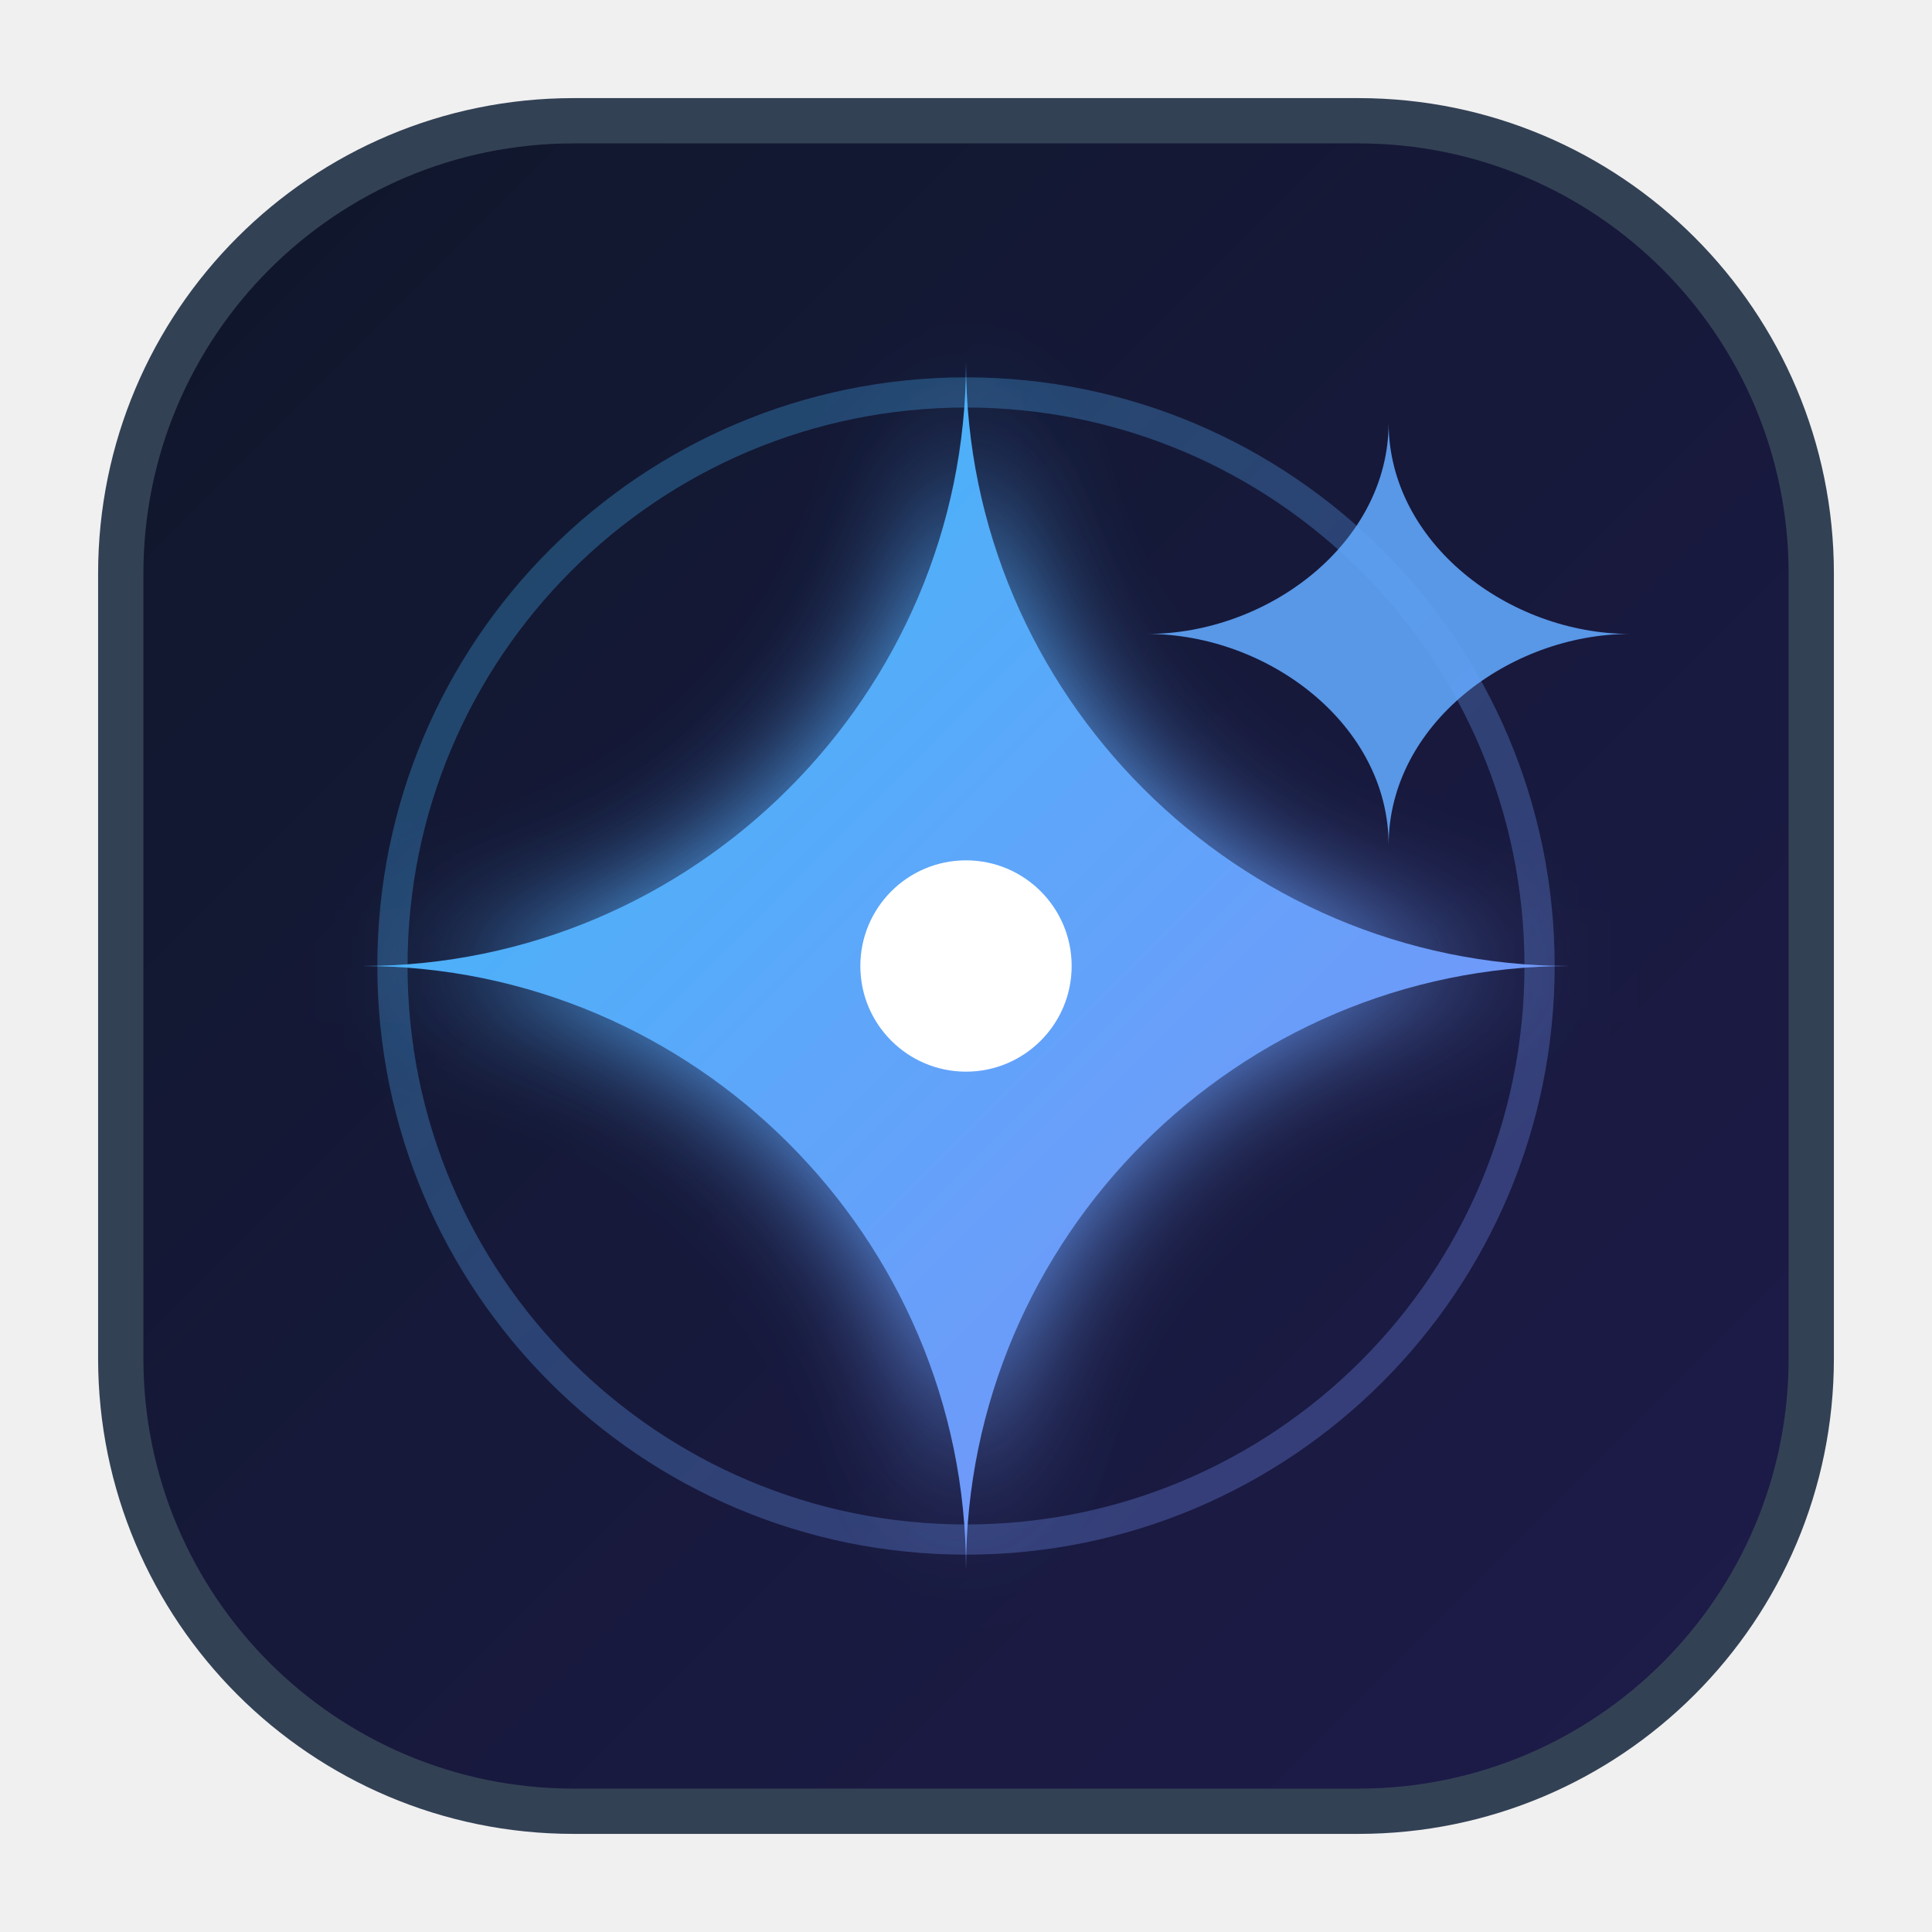
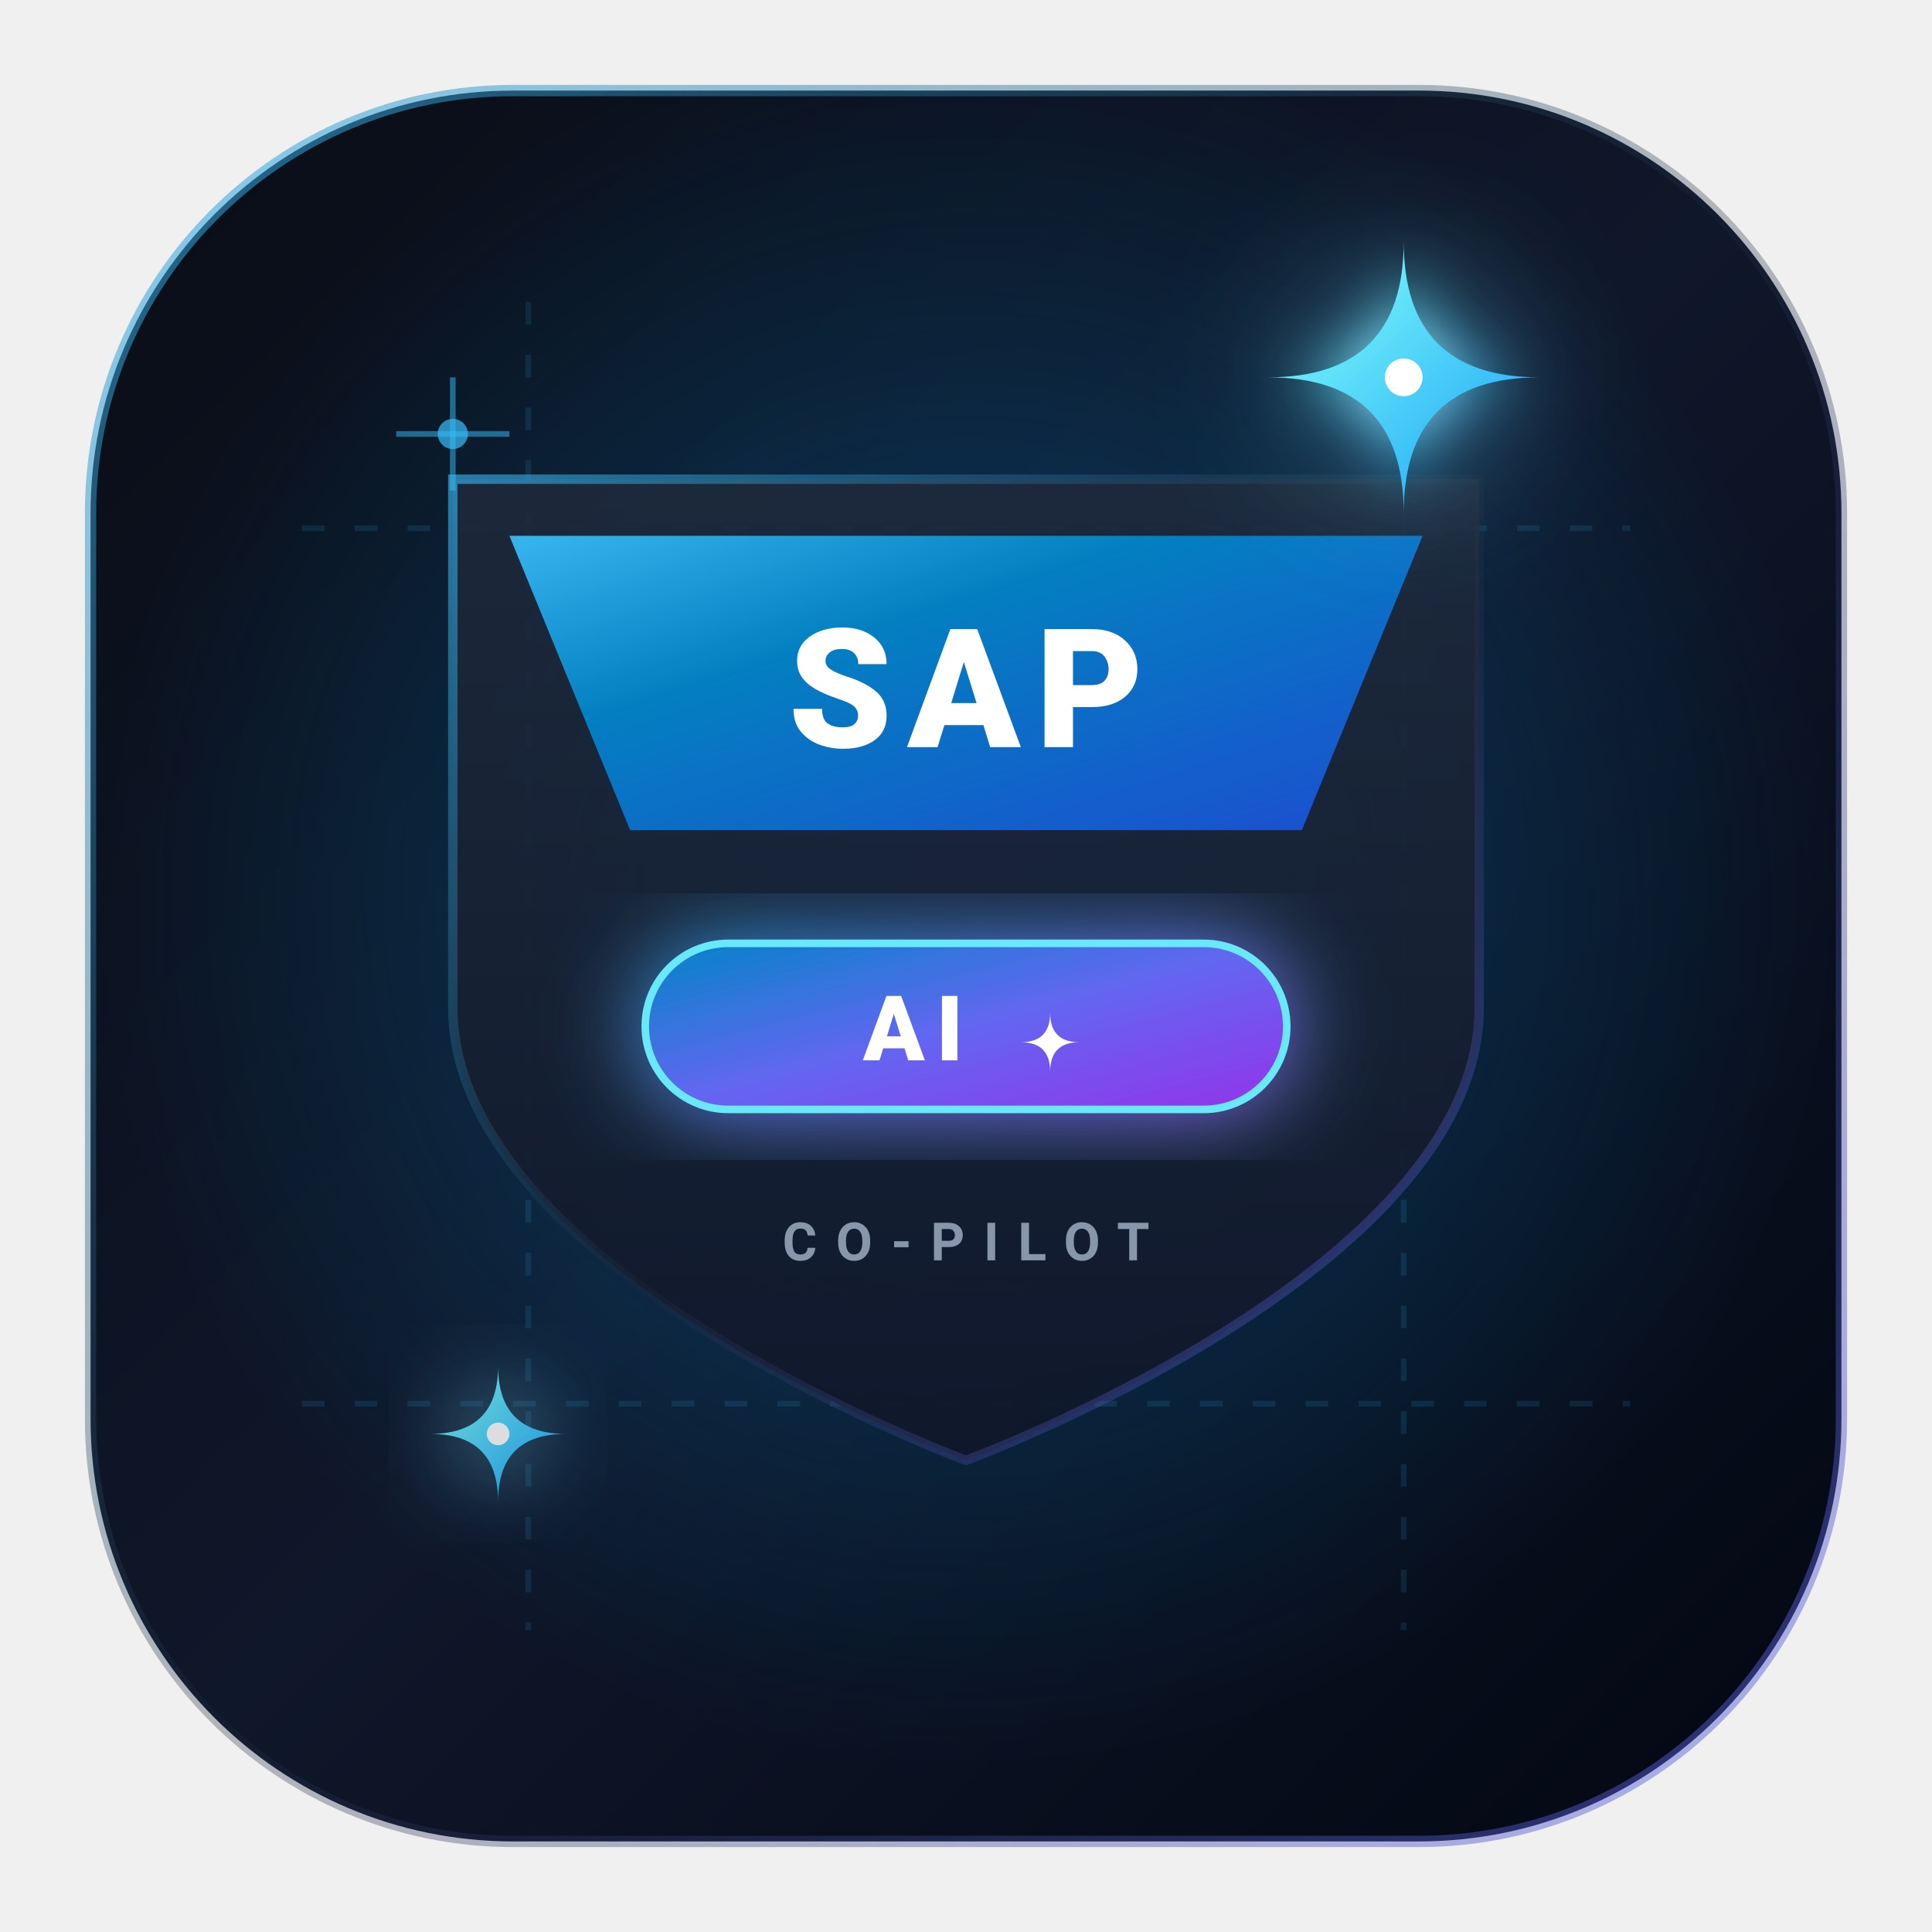
- <svg xmlns="http://www.w3.org/2000/svg" viewBox="0 0 128 128" width="100%" height="100%">
+ <svg xmlns="http://www.w3.org/2000/svg" viewBox="0 0 512 512" width="512" height="512">
  <defs>
    <linearGradient id="bgGrad" x1="0%" y1="0%" x2="100%" y2="100%">
-       <stop offset="0%" stop-color="#0F172A" />
-       <stop offset="100%" stop-color="#1E1B4B" />
+       <stop offset="0%" stop-color="#090D16" />
+       <stop offset="50%" stop-color="#0F172A" />
+       <stop offset="100%" stop-color="#030712" />
    </linearGradient>
-     <linearGradient id="aiGrad" x1="0%" y1="0%" x2="100%" y2="100%">
+     <radialGradient id="ambientGlow" cx="50%" cy="46%" r="50%">
+       <stop offset="0%" stop-color="#1D4ED8" stop-opacity="0.45" />
+       <stop offset="60%" stop-color="#0284C7" stop-opacity="0.15" />
+       <stop offset="100%" stop-color="#0284C7" stop-opacity="0" />
+     </radialGradient>
+     <linearGradient id="sapBlueGrad" x1="0%" y1="0%" x2="100%" y2="100%">
      <stop offset="0%" stop-color="#38BDF8" />
-       <stop offset="50%" stop-color="#60A5FA" />
+       <stop offset="35%" stop-color="#0284C7" />
+       <stop offset="100%" stop-color="#1D4ED8" />
+     </linearGradient>
+     <linearGradient id="shieldGrad" x1="0%" y1="0%" x2="0%" y2="100%">
+       <stop offset="0%" stop-color="#1E293B" stop-opacity="0.9" />
+       <stop offset="100%" stop-color="#0F172A" stop-opacity="0.95" />
+     </linearGradient>
+     <linearGradient id="aiSparkGrad" x1="0%" y1="0%" x2="100%" y2="100%">
+       <stop offset="0%" stop-color="#FFFFFF" />
+       <stop offset="30%" stop-color="#67E8F9" />
+       <stop offset="70%" stop-color="#38BDF8" />
      <stop offset="100%" stop-color="#818CF8" />
    </linearGradient>
-     <linearGradient id="sapGrad" x1="0%" y1="0%" x2="100%" y2="100%">
-       <stop offset="0%" stop-color="#2563EB" />
-       <stop offset="100%" stop-color="#1D4ED8" />
+     <linearGradient id="badgeGrad" x1="0%" y1="0%" x2="100%" y2="100%">
+       <stop offset="0%" stop-color="#0284C7" />
+       <stop offset="50%" stop-color="#6366F1" />
+       <stop offset="100%" stop-color="#9333EA" />
    </linearGradient>
-     <filter id="glow" x="-20%" y="-20%" width="140%" height="140%">
-       <feGaussianBlur stdDeviation="4" result="blur" />
+     <linearGradient id="borderGrad" x1="0%" y1="0%" x2="100%" y2="100%">
+       <stop offset="0%" stop-color="#38BDF8" stop-opacity="0.6" />
+       <stop offset="50%" stop-color="#1E293B" stop-opacity="0.3" />
+       <stop offset="100%" stop-color="#6366F1" stop-opacity="0.5" />
+     </linearGradient>
+     <filter id="softGlow" x="-30%" y="-30%" width="160%" height="160%">
+       <feGaussianBlur stdDeviation="12" result="blur" />
      <feComposite in="SourceGraphic" in2="blur" operator="over" />
    </filter>
+     <filter id="intenseGlow" x="-40%" y="-40%" width="180%" height="180%">
+       <feGaussianBlur stdDeviation="8" result="blur1" />
+       <feGaussianBlur stdDeviation="20" result="blur2" />
+       <feMerge>
+         <feMergeNode in="blur2" />
+         <feMergeNode in="blur1" />
+         <feMergeNode in="SourceGraphic" />
+       </feMerge>
+     </filter>
  </defs>
-   <rect x="8" y="8" width="112" height="112" rx="30" fill="url(#bgGrad)" stroke="#334155" stroke-width="3" />
-   <circle cx="64" cy="64" r="38" fill="none" stroke="url(#aiGrad)" stroke-width="2" opacity="0.3" />
-   <path d="M64 24 C64 46 46 64 24 64 C46 64 64 82 64 104 C64 82 82 64 104 64 C82 64 64 46 64 24 Z" fill="url(#aiGrad)" filter="url(#glow)" />
-   <path d="M92 28 C92 36 84 42 76 42 C84 42 92 48 92 56 C92 48 100 42 108 42 C100 42 92 36 92 28 Z" fill="#60A5FA" opacity="0.9" />
-   <circle cx="64" cy="64" r="7" fill="#FFFFFF" />
+   <rect x="24" y="24" width="464" height="464" rx="112" fill="url(#bgGrad)" />
+   <rect x="24" y="24" width="464" height="464" rx="112" fill="url(#ambientGlow)" />
+   <rect x="24" y="24" width="464" height="464" rx="112" fill="none" stroke="url(#borderGrad)" stroke-width="3" />
+   <g opacity="0.12" stroke="#38BDF8" stroke-width="1.5">
+     <line x1="80" y1="140" x2="432" y2="140" stroke-dasharray="6,8" />
+     <line x1="80" y1="372" x2="432" y2="372" stroke-dasharray="6,8" />
+     <line x1="140" y1="80" x2="140" y2="432" stroke-dasharray="6,8" />
+     <line x1="372" y1="80" x2="372" y2="432" stroke-dasharray="6,8" />
+   </g>
+   <g transform="translate(0, -8)">
+     <path d="M120 135 L392 135 L392 275 C392 345 256 395 256 395 C256 395 120 345 120 275 Z" fill="url(#shieldGrad)" stroke="url(#borderGrad)" stroke-width="2.5" />
+     <path d="M135 150 L377 150 L345 228 L167 228 Z" fill="url(#sapBlueGrad)" opacity="0.95" />
+     <g fill="#FFFFFF" font-family="-apple-system, BlinkMacSystemFont, 'Segoe UI', Roboto, 'Helvetica Neue', Arial, sans-serif" font-weight="900" font-size="44" letter-spacing="4">
+       <text x="256" y="206" text-anchor="middle">SAP</text>
+     </g>
+     <g transform="translate(256, 280)">
+       <rect x="-85" y="-22" width="170" height="44" rx="22" fill="url(#badgeGrad)" stroke="#67E8F9" stroke-width="2" filter="url(#softGlow)" />
+       <text x="-14" y="9" fill="#FFFFFF" font-family="-apple-system, BlinkMacSystemFont, 'Segoe UI', Roboto, sans-serif" font-weight="800" font-size="24" letter-spacing="3" text-anchor="middle">AI</text>
+       <path d="M22 0 C22 -8 26 -12 34 -12 C26 -12 22 -16 22 -24 C22 -16 18 -12 10 -12 C18 -12 22 -8 22 0 Z" transform="translate(8, 12) scale(0.65)" fill="#FFFFFF" />
+     </g>
+     <text x="256" y="342" fill="#94A3B8" font-family="-apple-system, BlinkMacSystemFont, 'Segoe UI', Roboto, sans-serif" font-weight="600" font-size="14" letter-spacing="5" text-anchor="middle" opacity="0.9">CO-PILOT</text>
+   </g>
+   <g transform="translate(372, 100)" filter="url(#intenseGlow)">
+     <path d="M0 -36 C0 -12 12 0 36 0 C12 0 0 12 0 36 C0 12 -12 0 -36 0 C-12 0 0 -12 0 -36 Z" fill="url(#aiSparkGrad)" />
+     <circle cx="0" cy="0" r="5" fill="#FFFFFF" />
+   </g>
+   <g transform="translate(132, 380)" filter="url(#softGlow)" opacity="0.85">
+     <path d="M0 -18 C0 -6 6 0 18 0 C6 0 0 6 0 18 C0 6 -6 0 -18 0 C-6 0 0 -6 0 -18 Z" fill="url(#aiSparkGrad)" />
+     <circle cx="0" cy="0" r="3" fill="#FFFFFF" />
+   </g>
+   <circle cx="120" cy="115" r="4" fill="#38BDF8" opacity="0.7" />
+   <line x1="105" y1="115" x2="135" y2="115" stroke="#38BDF8" stroke-width="1.5" opacity="0.5" />
+   <line x1="120" y1="100" x2="120" y2="130" stroke="#38BDF8" stroke-width="1.5" opacity="0.5" />
</svg>
